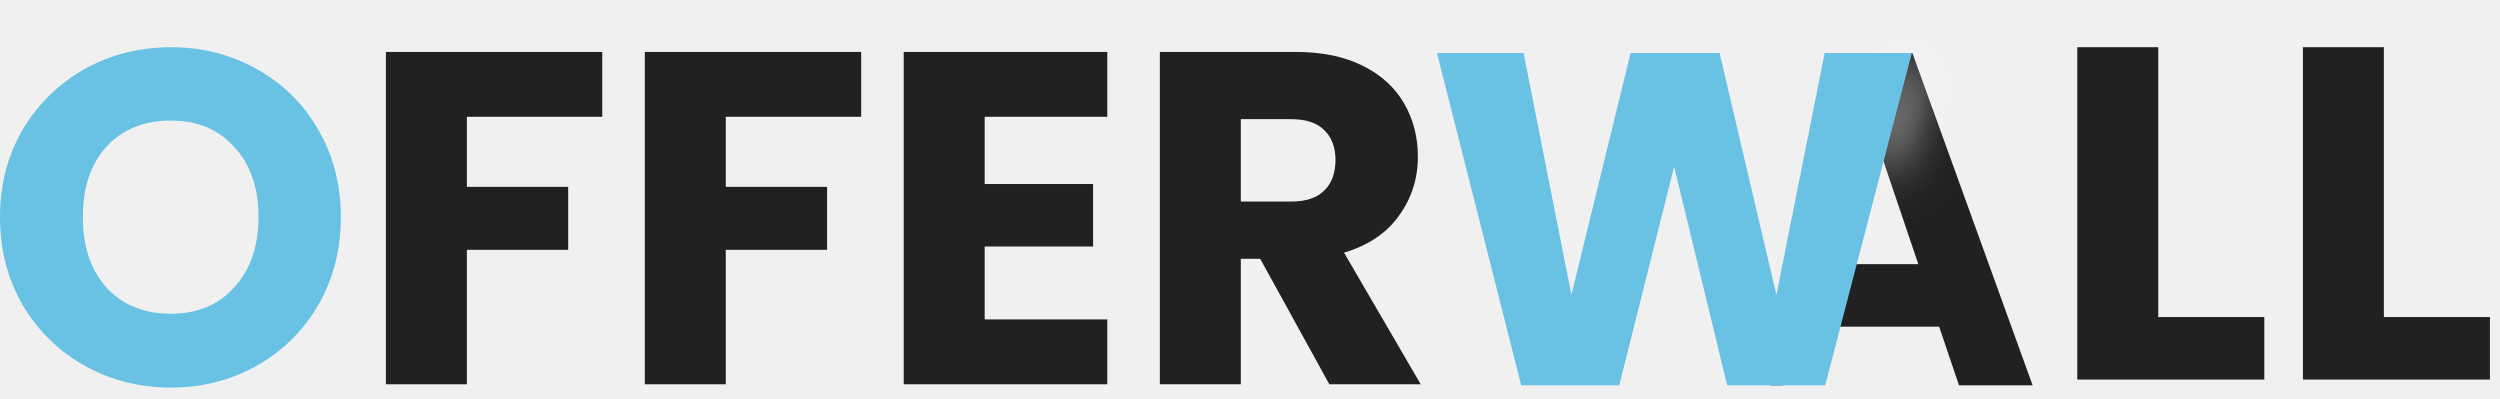
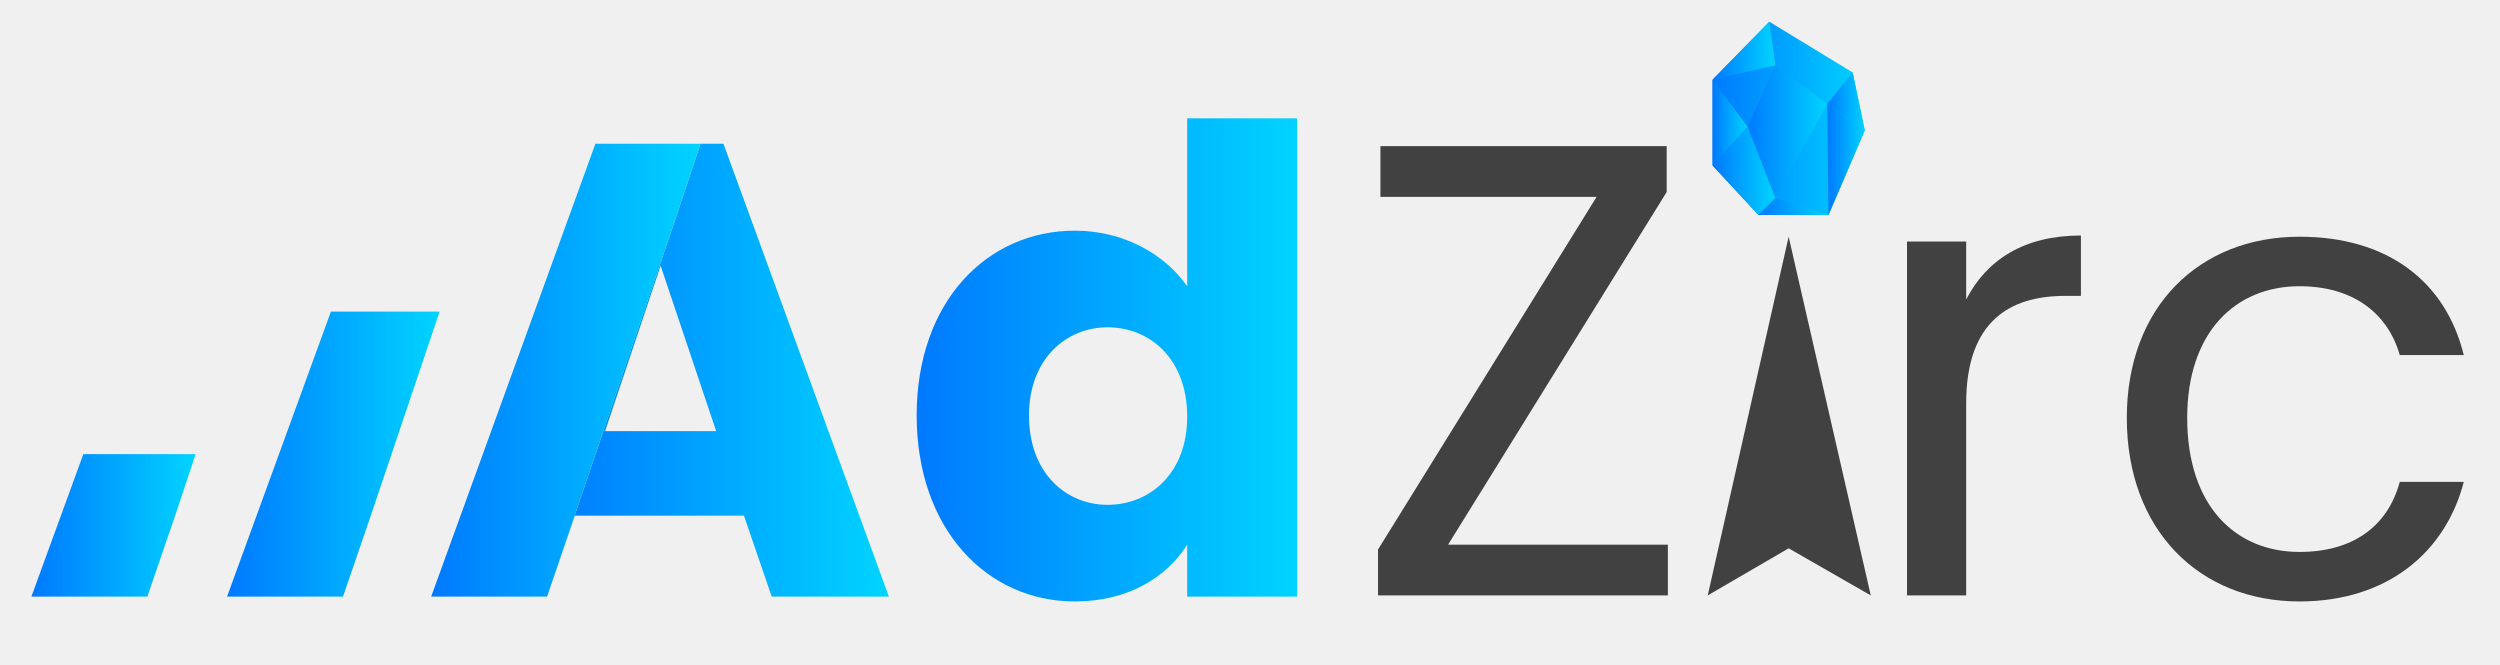
- <svg xmlns="http://www.w3.org/2000/svg" width="207" height="33" viewBox="0 0 207 33" fill="none">
-   <path d="M14.151 32.092C11.564 32.092 9.186 31.491 7.017 30.289C4.874 29.087 3.162 27.415 1.882 25.272C0.627 23.102 0 20.672 0 17.98C0 15.289 0.627 12.871 1.882 10.728C3.162 8.585 4.874 6.913 7.017 5.711C9.186 4.509 11.564 3.908 14.151 3.908C16.738 3.908 19.104 4.509 21.246 5.711C23.416 6.913 25.114 8.585 26.342 10.728C27.597 12.871 28.224 15.289 28.224 17.98C28.224 20.672 27.597 23.102 26.342 25.272C25.088 27.415 23.389 29.087 21.246 30.289C19.104 31.491 16.738 32.092 14.151 32.092ZM14.151 25.977C16.346 25.977 18.097 25.245 19.404 23.782C20.737 22.319 21.403 20.385 21.403 17.98C21.403 15.55 20.737 13.616 19.404 12.179C18.097 10.715 16.346 9.984 14.151 9.984C11.93 9.984 10.153 10.702 8.82 12.14C7.513 13.577 6.86 15.524 6.86 17.98C6.86 20.411 7.513 22.358 8.82 23.821C10.153 25.259 11.93 25.977 14.151 25.977Z" fill="#69C2E4" />
-   <path d="M49.868 4.3V9.67H38.656V15.472H47.045V20.685H38.656V31.818H31.953V4.3H49.868Z" fill="#212121" />
-   <path d="M71.305 4.3V9.67H60.094V15.472H68.483V20.685H60.094V31.818H53.391V4.3H71.305Z" fill="#212121" />
-   <path d="M81.531 9.67V15.236H90.508V20.411H81.531V26.448H91.684V31.818H74.828V4.3H91.684V9.67H81.531Z" fill="#212121" />
-   <path d="M110.07 31.818L104.346 21.43H102.739V31.818H96.036V4.3H107.286C109.455 4.3 111.298 4.679 112.814 5.436C114.355 6.194 115.505 7.24 116.263 8.572C117.021 9.879 117.4 11.342 117.4 12.963C117.4 14.792 116.877 16.425 115.832 17.863C114.813 19.3 113.297 20.319 111.285 20.92L117.635 31.818H110.07ZM102.739 16.687H106.894C108.123 16.687 109.037 16.386 109.638 15.785C110.266 15.184 110.579 14.335 110.579 13.237C110.579 12.192 110.266 11.369 109.638 10.768C109.037 10.166 108.123 9.866 106.894 9.866H102.739V16.687Z" fill="#212121" />
-   <path d="M178.703 26.252H187.484V31.426H172V3.908H178.703V26.252Z" fill="#212121" />
-   <path d="M197.384 26.252H206.165V31.426H190.681V3.908H197.384V26.252Z" fill="#212121" />
-   <path d="M160.561 27.047H149.291L147.644 31.908H146.627L151.584 4.389H158.346L168.303 31.908H162.207L160.561 27.047ZM158.836 21.872L155.426 11.798L151.055 21.872H158.836Z" fill="#212121" />
-   <g filter="url(#filter0_f_165_10107)">
-     <path d="M158 4.408L159 5.907L156.5 14.908L155.5 11.908L158 4.408Z" fill="white" />
+ <svg xmlns="http://www.w3.org/2000/svg" version="1.2" viewBox="0 0 207 55" width="207" height="55">
+   <defs>
+     <linearGradient id="g1" x2="1" gradientUnits="userSpaceOnUse" gradientTransform="matrix(12.595,0,0,16.042,141.845,1.77)">
+       <stop offset="0" stop-color="#0079ff" />
+       <stop offset="1" stop-color="#00d4ff" />
+     </linearGradient>
+     <linearGradient id="g2" x2="1" gradientUnits="userSpaceOnUse" gradientTransform="matrix(6.654,0,0,10.931,144.657,5.44)">
+       <stop offset="0" stop-color="#0079ff" />
+       <stop offset="1" stop-color="#00d4ff" />
+     </linearGradient>
+     <linearGradient id="g3" x2="1" gradientUnits="userSpaceOnUse" gradientTransform="matrix(5.109,0,0,7.281,141.845,10.531)">
+       <stop offset="0" stop-color="#0079ff" />
+       <stop offset="1" stop-color="#00d4ff" />
+     </linearGradient>
+     <linearGradient id="g4" x2="1" gradientUnits="userSpaceOnUse" gradientTransform="matrix(5.763,0,0,1.44,145.647,16.371)">
+       <stop offset="0" stop-color="#0079ff" />
+       <stop offset="1" stop-color="#00d4ff" />
+     </linearGradient>
+     <linearGradient id="g5" x2="1" gradientUnits="userSpaceOnUse" gradientTransform="matrix(3.129,0,0,9.214,151.311,8.597)">
+       <stop offset="0" stop-color="#0079ff" />
+       <stop offset="1" stop-color="#00d4ff" />
+     </linearGradient>
+     <linearGradient id="g6" x2="1" gradientUnits="userSpaceOnUse" gradientTransform="matrix(3.129,0,0,4.854,151.311,5.973)">
+       <stop offset="0" stop-color="#0079ff" />
+       <stop offset="1" stop-color="#00d4ff" />
+     </linearGradient>
+     <linearGradient id="g7" x2="1" gradientUnits="userSpaceOnUse" gradientTransform="matrix(5.109,0,0,4.854,141.845,1.77)">
+       <stop offset="0" stop-color="#0079ff" />
+       <stop offset="1" stop-color="#00d4ff" />
+     </linearGradient>
+     <linearGradient id="g8" x2="1" gradientUnits="userSpaceOnUse" gradientTransform="matrix(2.812,0,0,7.044,141.845,6.624)">
+       <stop offset="0" stop-color="#0079ff" />
+       <stop offset="1" stop-color="#00d4ff" />
+     </linearGradient>
+     <linearGradient id="g9" x2="1" gradientUnits="userSpaceOnUse" gradientTransform="matrix(17.567,0,0,23.532,18.832,25.835)">
+       <stop offset="0" stop-color="#0079ff" />
+       <stop offset="1" stop-color="#00d4ff" />
+     </linearGradient>
+     <linearGradient id="g10" x2="1" gradientUnits="userSpaceOnUse" gradientTransform="matrix(13.617,0,0,11.766,2.631,37.6)">
+       <stop offset="0" stop-color="#0079ff" />
+       <stop offset="1" stop-color="#00d4ff" />
+     </linearGradient>
+     <linearGradient id="g11" x2="1" gradientUnits="userSpaceOnUse" gradientTransform="matrix(31.571,0,0,39.948,75.864,9.844)">
+       <stop offset="0" stop-color="#0079ff" />
+       <stop offset="1" stop-color="#00d4ff" />
+     </linearGradient>
+     <linearGradient id="g12" x2="1" gradientUnits="userSpaceOnUse" gradientTransform="matrix(28.247,0,0,37.492,45.313,11.874)">
+       <stop offset="0" stop-color="#0079ff" />
+       <stop offset="1" stop-color="#00d4ff" />
+     </linearGradient>
+     <linearGradient id="g13" x2="1" gradientUnits="userSpaceOnUse" gradientTransform="matrix(22.281,0,0,37.492,35.719,11.874)">
+       <stop offset="0" stop-color="#0079ff" />
+       <stop offset="1" stop-color="#00d4ff" />
+     </linearGradient>
+   </defs>
+   <style>
+ 		.s0 { fill: #414141 } 
+ 		.s1 { fill: url(#g1) } 
+ 		.s2 { fill: url(#g2) } 
+ 		.s3 { fill: url(#g3) } 
+ 		.s4 { fill: url(#g4) } 
+ 		.s5 { fill: url(#g5) } 
+ 		.s6 { fill: url(#g6) } 
+ 		.s7 { fill: url(#g7) } 
+ 		.s8 { fill: url(#g8) } 
+ 		.s9 { fill: url(#g9) } 
+ 		.s10 { fill: url(#g10) } 
+ 		.s11 { fill: url(#g11) } 
+ 		.s12 { fill: url(#g12) } 
+ 		.s13 { fill: url(#g13) } 
+ 	</style>
+   <g id="Layer 1">
+     <g id="&lt;Group&gt;">
+       <g id="&lt;Group&gt;">
+         <path id="&lt;Compound Path&gt;" class="s0" d="m138 15.9l-18.1 29.2h18.2v4.2h-24v-3.8l18.1-29.2h-17.9v-4.2h23.7z" />
+         <g id="&lt;Group&gt;">
+           <path id="&lt;Path&gt;" class="s0" d="m141.4 49.3l6.7-3.9 6.8 3.9-6.8-29.7z" />
+         </g>
+         <path id="&lt;Compound Path&gt;" class="s0" d="m162.8 49.3h-4.9v-29.3h4.9v4.8c1.7-3.3 4.8-5.3 9.5-5.3v5h-1.3c-4.6 0-8.2 2.1-8.2 8.9z" />
+         <path id="&lt;Compound Path&gt;" class="s0" d="m190.4 19.6c7.3 0 12.1 3.7 13.6 9.8h-5.3c-1-3.5-3.9-5.7-8.3-5.7-5.3 0-9.3 3.8-9.3 10.9 0 7.3 4 11.1 9.3 11.1 4.4 0 7.3-2.1 8.3-5.8h5.3c-1.5 5.8-6.3 9.9-13.6 9.9-8.3 0-14.3-5.9-14.3-15.2 0-9.2 6-15 14.3-15z" />
+         <g id="&lt;Group&gt;">
+           <path id="&lt;Path&gt;" class="s1" d="m146.5 1.8l-4.7 4.8v7.1l3.8 4.1h5.8l3-7-1-4.8z" />
+           <path id="&lt;Path&gt;" class="s2" d="m147 5.4l4.3 3.2-4.3 7.8-2.3-5.9z" />
+           <path id="&lt;Path&gt;" class="s3" d="m144.7 10.5l-2.9 3.2 3.8 4.1 1.4-1.4z" />
+           <path id="&lt;Path&gt;" class="s4" d="m147 16.4l4.4 1.4h-5.8z" />
+           <path id="&lt;Path&gt;" class="s5" d="m151.3 8.6l0.1 9.2 3-7z" />
+           <path id="&lt;Path&gt;" class="s6" d="m151.3 8.6l2.1-2.6 1 4.8z" />
+           <path id="&lt;Path&gt;" class="s7" d="m147 5.4l-0.5-3.6-4.7 4.8z" />
+           <path id="&lt;Path&gt;" class="s8" d="m141.8 6.6l2.9 3.9-2.9 3.2z" />
+         </g>
+       </g>
+       <g id="&lt;Group&gt;">
+         <path id="&lt;Path&gt;" class="s9" d="m36.4 25.8l-5.7 16.9-2.3 6.7h-9.6l8.6-23.6z" />
+         <path id="&lt;Path&gt;" class="s10" d="m6.9 37.6h9.3l-1.7 5.1-2.3 6.7h-9.6z" />
+         <path id="&lt;Compound Path&gt;" fill-rule="evenodd" class="s11" d="m89 19.1c4 0 7.4 1.9 9.3 4.6v-13.9h9.1v39.6h-9.1v-4.3c-1.7 2.7-4.9 4.7-9.3 4.7-7.3 0-13.1-6-13.1-15.4 0-9.4 5.8-15.3 13.1-15.3zm2.7 8c-3.4 0-6.5 2.6-6.5 7.3 0 4.8 3.1 7.4 6.5 7.4 3.5 0 6.6-2.6 6.6-7.3 0-4.8-3.1-7.4-6.6-7.4z" />
+         <path id="&lt;Compound Path&gt;" fill-rule="evenodd" class="s12" d="m73.6 49.4h-9.7l-2.3-6.7h-14l-2.3 6.7 10.7-31.5 2-6h1.9zm-14.3-13.7l-4.6-13.7-4.6 13.7z" />
+         <path id="&lt;Path&gt;" class="s13" d="m58 11.9h-8.7l-13.6 37.5h9.6l10.7-31.5z" />
+       </g>
+     </g>
  </g>
-   <path d="M158.298 4.389L151.124 31.908H143.01L138.619 13.797L134.072 31.908H125.958L118.98 4.389H126.154L130.113 24.42L135.013 4.389H142.382L147.086 24.42L151.085 4.389H158.298Z" fill="#69C2E4" />
-   <defs>
-     <filter id="filter0_f_165_10107" x="151.5" y="0.408" width="11.5" height="18.5" filterUnits="userSpaceOnUse" color-interpolation-filters="sRGB">
-       <feFlood flood-opacity="0" result="BackgroundImageFix" />
-       <feBlend mode="normal" in="SourceGraphic" in2="BackgroundImageFix" result="shape" />
-       <feGaussianBlur stdDeviation="2" result="effect1_foregroundBlur_165_10107" />
-     </filter>
-   </defs>
</svg>
